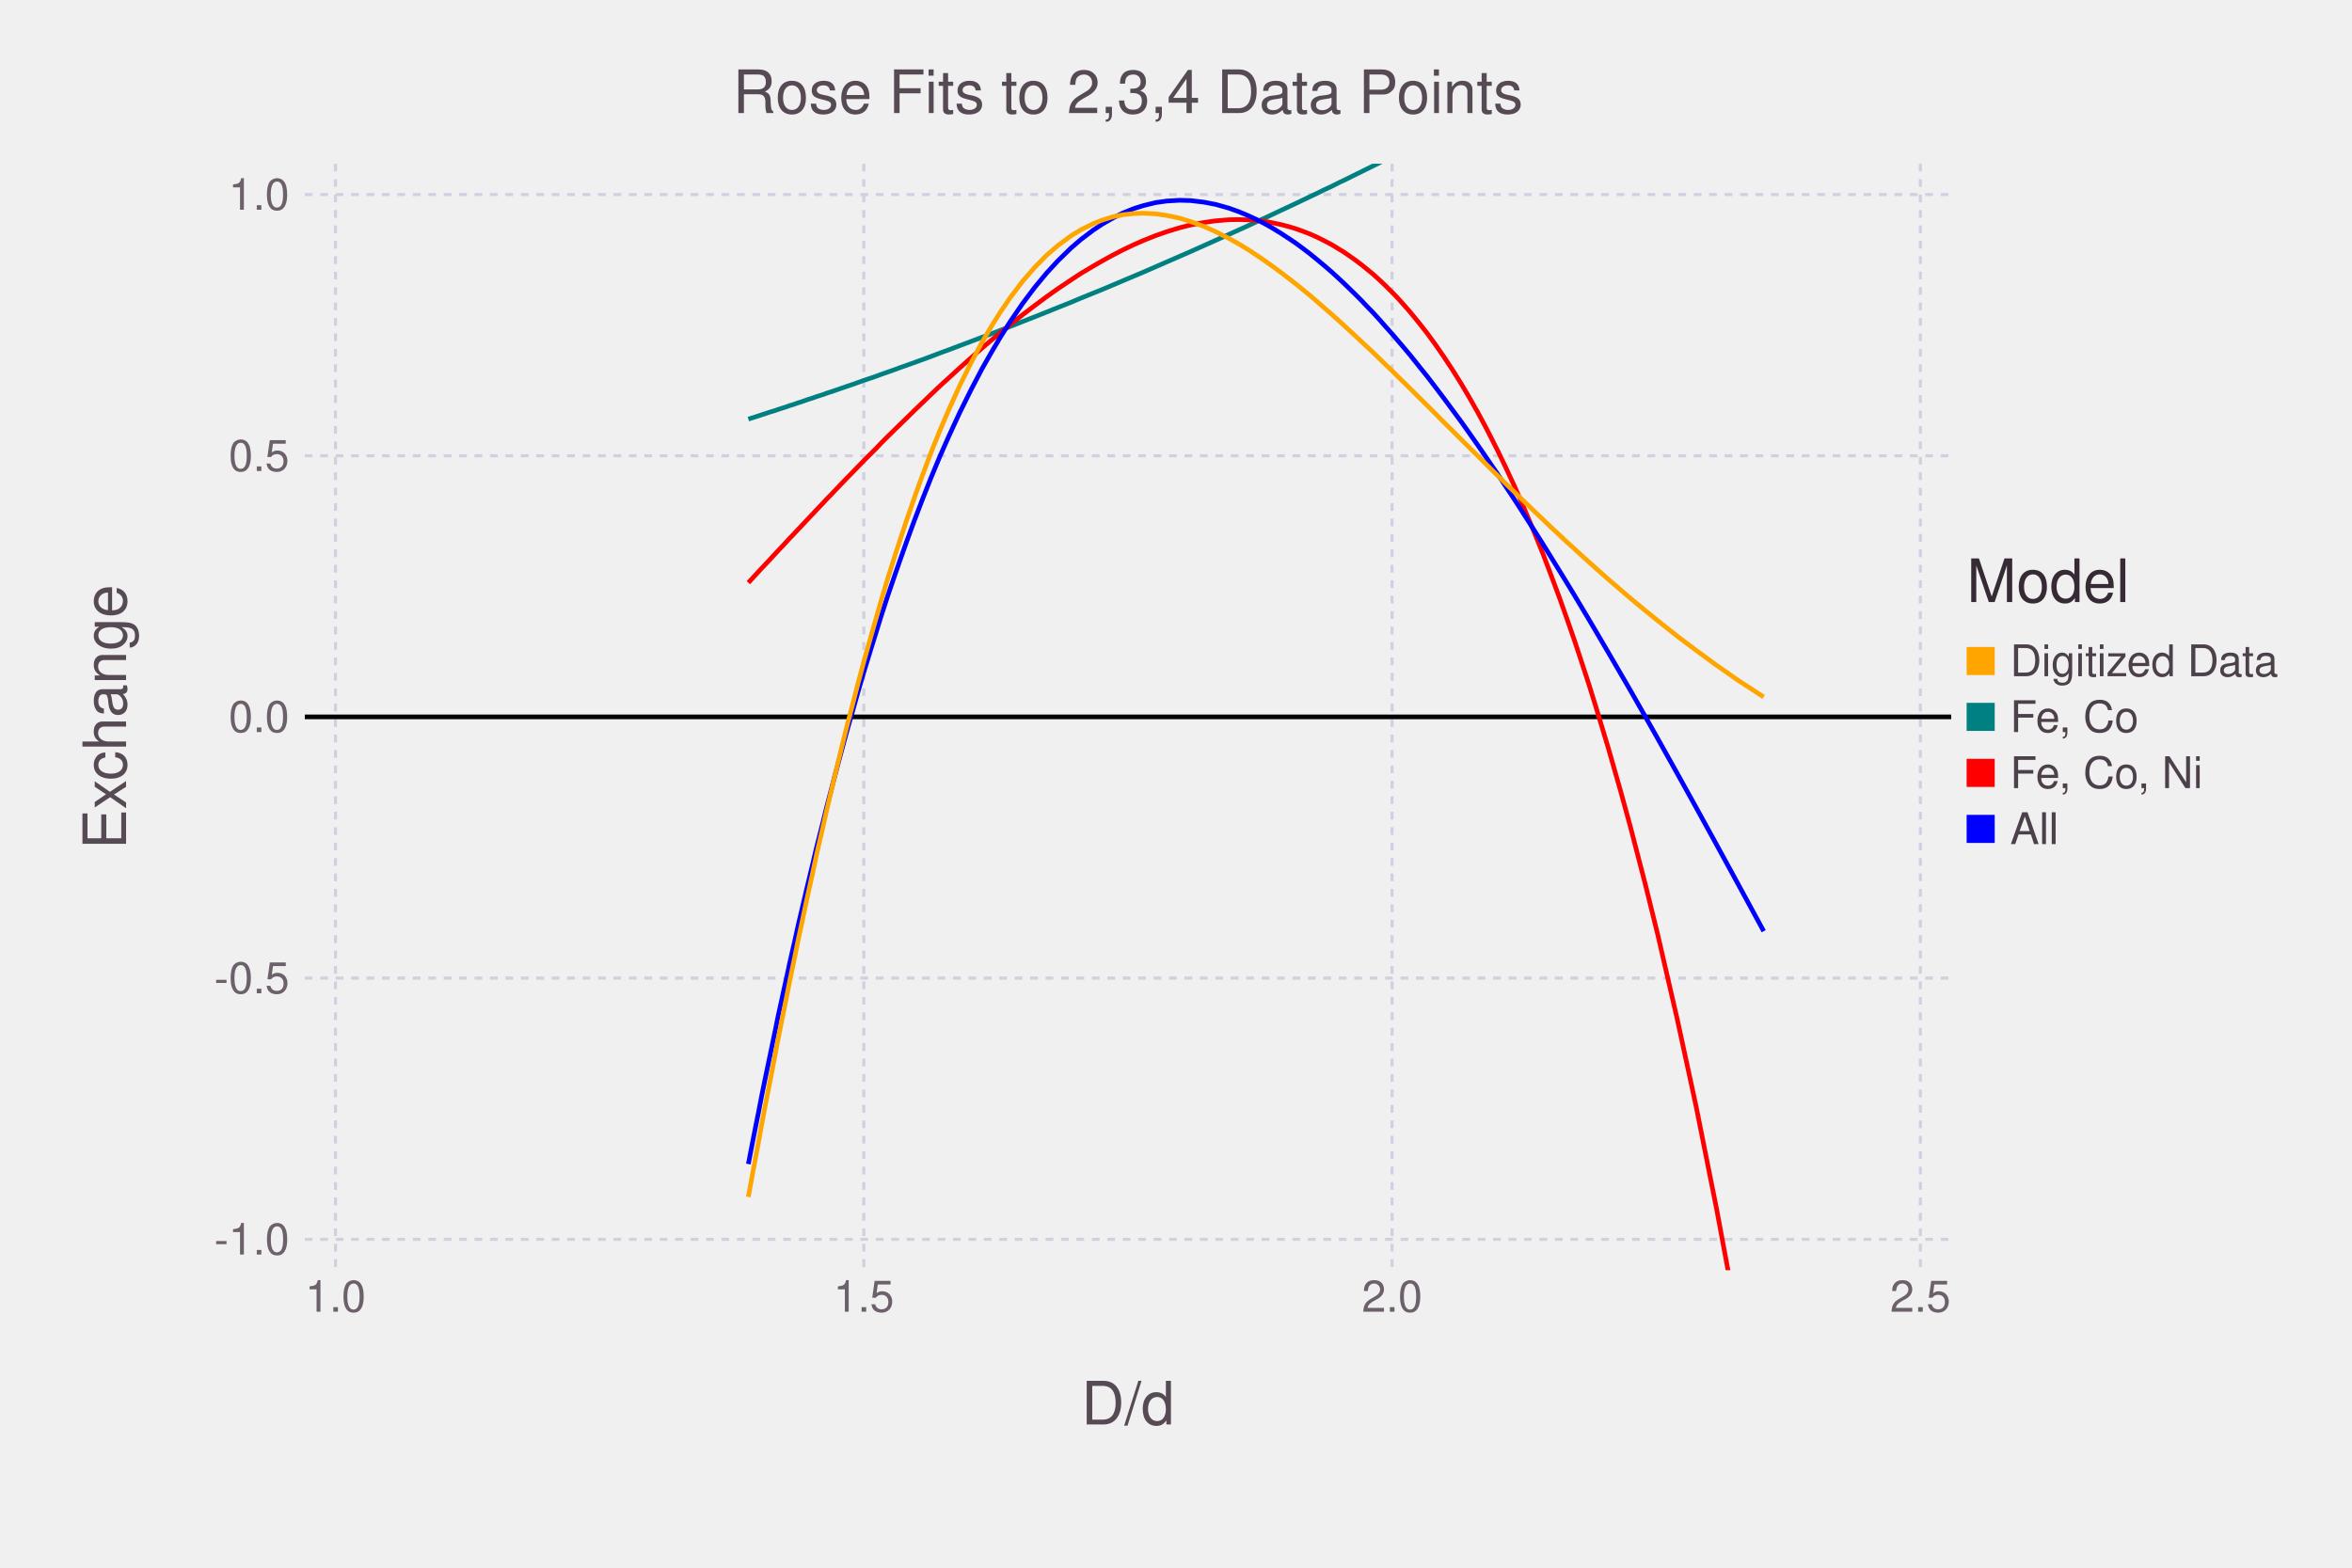
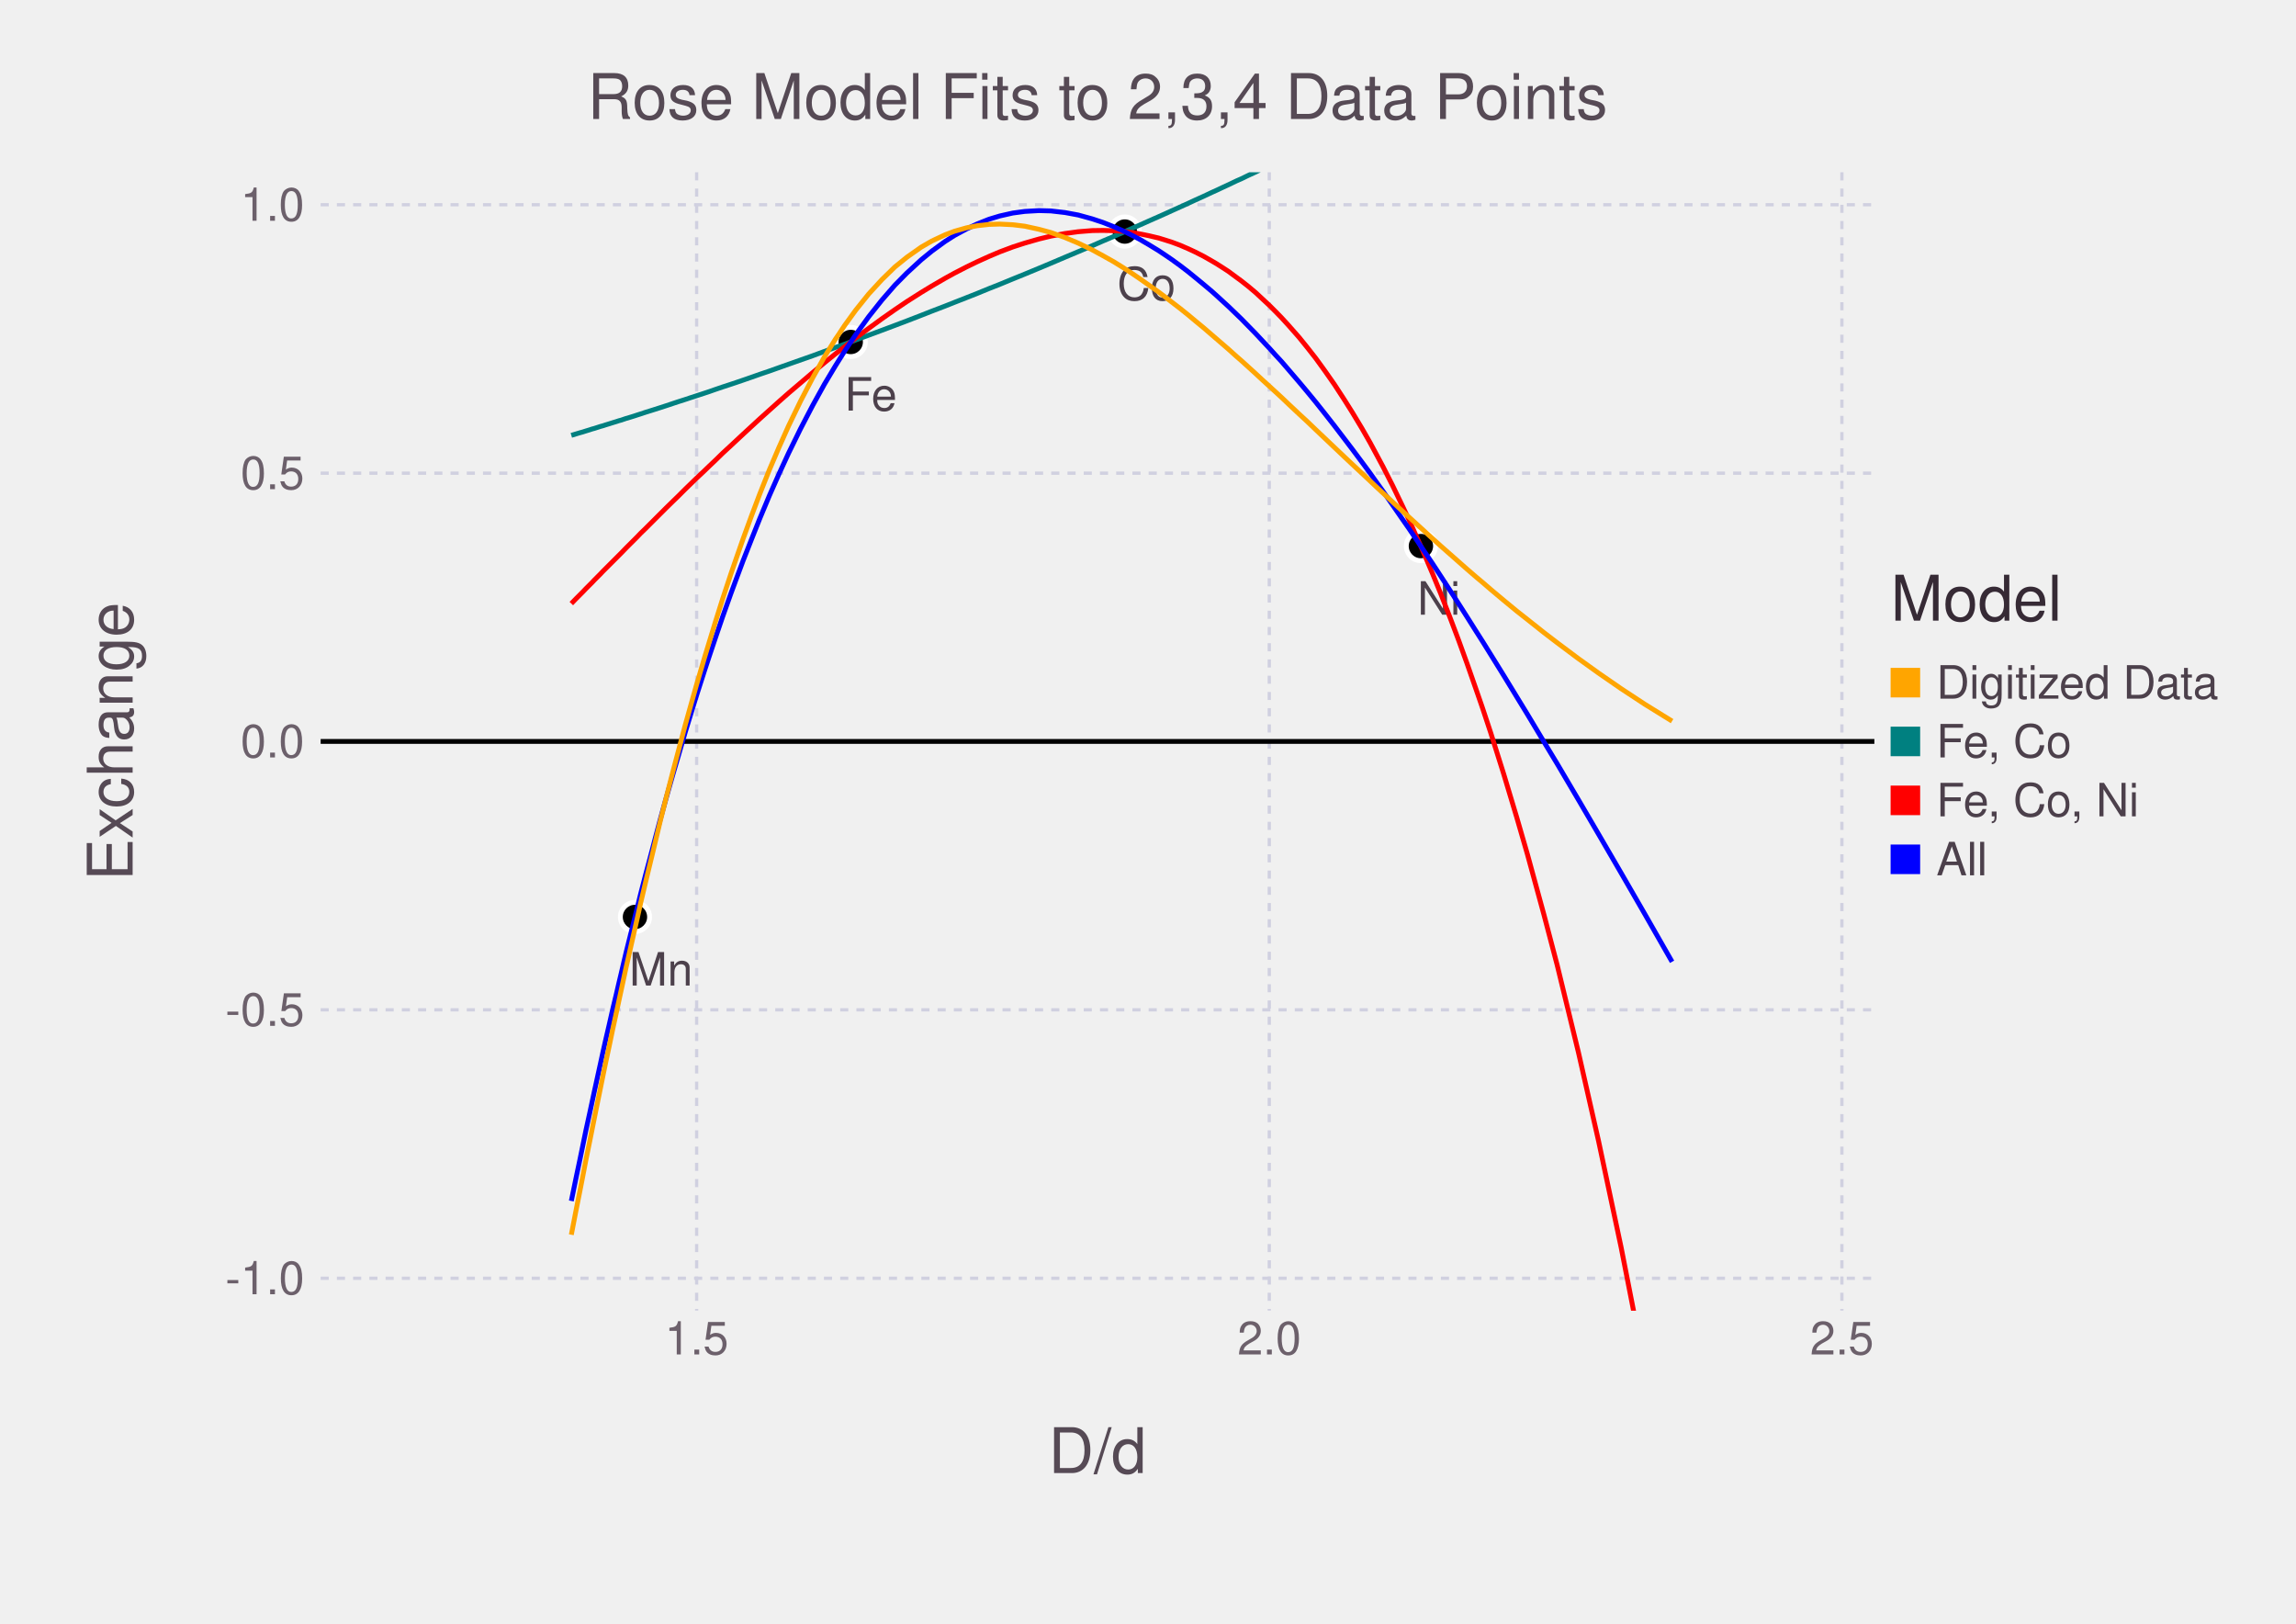
- <svg xmlns="http://www.w3.org/2000/svg" version="1.2" width="152.4mm" height="101.6mm" viewBox="0 0 152.4 101.6" stroke="none" fill="#000000" stroke-width="0.3" font-size="3.88">
+ <svg xmlns="http://www.w3.org/2000/svg" version="1.2" width="141.42mm" height="100mm" viewBox="0 0 141.42 100" stroke="none" fill="#000000" stroke-width="0.3" font-size="3.88">
  <defs>
    <marker id="arrow" markerWidth="15" markerHeight="7" refX="5" refY="3.5" orient="auto" markerUnits="strokeWidth">
      <path d="M0,0 L15,3.5 L0,7 z" stroke="context-stroke" fill="context-stroke" />
    </marker>
  </defs>
-   <g class="plotroot xscalable yscalable" id="img-fe676e3c-1">
-     <g font-size="3.88" font-family="'PT Sans','Helvetica Neue','Helvetica',sans-serif" fill="#564A55" stroke="#000000" stroke-opacity="0.000" id="img-fe676e3c-2">
-       <g transform="translate(73.09,89.99)">
+   <g class="plotroot xscalable yscalable" id="img-6d72e3c1-1">
+     <g font-size="3.88" font-family="'PT Sans','Helvetica Neue','Helvetica',sans-serif" fill="#564A55" stroke="#000000" stroke-opacity="0.000" id="img-6d72e3c1-2">
+       <g transform="translate(67.6,88.39)">
        <g class="primitive">
          <text text-anchor="middle" dy="0.6em">D/d</text>
        </g>
      </g>
    </g>
-     <g class="guide xlabels" font-size="2.82" font-family="'PT Sans Caption','Helvetica Neue','Helvetica',sans-serif" fill="#6C606B" id="img-fe676e3c-3">
-       <g transform="translate(21.74,83.32)">
-         <g class="primitive">
-           <text text-anchor="middle" dy="0.6em">1.0</text>
-         </g>
-       </g>
-       <g transform="translate(55.97,83.32)">
+     <g class="guide xlabels" font-size="2.82" font-family="'PT Sans Caption','Helvetica Neue','Helvetica',sans-serif" fill="#6C606B" id="img-6d72e3c1-3">
+       <g transform="translate(42.91,81.72)">
        <g class="primitive">
          <text text-anchor="middle" dy="0.6em">1.5</text>
        </g>
      </g>
-       <g transform="translate(90.2,83.32)">
+       <g transform="translate(78.18,81.72)">
        <g class="primitive">
          <text text-anchor="middle" dy="0.6em">2.0</text>
        </g>
      </g>
-       <g transform="translate(124.43,83.32)">
+       <g transform="translate(113.45,81.72)">
        <g class="primitive">
          <text text-anchor="middle" dy="0.6em">2.5</text>
        </g>
      </g>
    </g>
-     <g class="guide colorkey" id="img-fe676e3c-4">
-       <g fill="#4C404B" font-size="2.82" font-family="'PT Sans','Helvetica Neue','Helvetica',sans-serif" id="img-fe676e3c-5">
-         <g transform="translate(130.25,42.84)" id="img-fe676e3c-6">
+     <g class="guide colorkey" id="img-6d72e3c1-4">
+       <g fill="#4C404B" font-size="2.82" font-family="'PT Sans','Helvetica Neue','Helvetica',sans-serif" id="img-6d72e3c1-5">
+         <g transform="translate(119.27,42.04)" id="img-6d72e3c1-6">
          <g class="primitive">
            <text dy="0.35em">Digitized Data</text>
          </g>
        </g>
-         <g transform="translate(130.25,46.46)" id="img-fe676e3c-7">
+         <g transform="translate(119.27,45.66)" id="img-6d72e3c1-7">
          <g class="primitive">
            <text dy="0.35em">Fe, Co</text>
          </g>
        </g>
-         <g transform="translate(130.25,50.09)" id="img-fe676e3c-8">
+         <g transform="translate(119.27,49.29)" id="img-6d72e3c1-8">
          <g class="primitive">
            <text dy="0.35em">Fe, Co, Ni</text>
          </g>
        </g>
-         <g transform="translate(130.25,53.72)" id="img-fe676e3c-9">
+         <g transform="translate(119.27,52.92)" id="img-6d72e3c1-9">
          <g class="primitive">
            <text dy="0.35em">All</text>
          </g>
        </g>
      </g>
-       <g stroke="#000000" stroke-opacity="0.000" id="img-fe676e3c-10">
-         <g transform="translate(128.34,42.84)" id="img-fe676e3c-11" fill="#FFA500">
-           <path d="M-0.91,-0.91 L 0.91 -0.91 0.91 0.91 -0.91 0.91 z" class="primitive" />
-         </g>
-         <g transform="translate(128.34,46.46)" id="img-fe676e3c-12" fill="#008080">
-           <path d="M-0.91,-0.91 L 0.91 -0.91 0.91 0.91 -0.91 0.91 z" class="primitive" />
-         </g>
-         <g transform="translate(128.34,50.09)" id="img-fe676e3c-13" fill="#FF0000">
-           <path d="M-0.91,-0.91 L 0.91 -0.91 0.91 0.91 -0.91 0.91 z" class="primitive" />
-         </g>
-         <g transform="translate(128.34,53.72)" id="img-fe676e3c-14" fill="#0000FF">
-           <path d="M-0.91,-0.91 L 0.91 -0.91 0.91 0.91 -0.91 0.91 z" class="primitive" />
-         </g>
-       </g>
-       <g fill="#362A35" font-size="3.88" font-family="'PT Sans','Helvetica Neue','Helvetica',sans-serif" stroke="#000000" stroke-opacity="0.000" id="img-fe676e3c-15">
-         <g transform="translate(127.43,39.02)" id="img-fe676e3c-16">
+       <g stroke="#000000" stroke-opacity="0.000" id="img-6d72e3c1-10">
+         <g transform="translate(117.36,42.04)" id="img-6d72e3c1-11" fill="#FFA500">
+           <path d="M-0.91,-0.91 L 0.91 -0.91 0.91 0.91 -0.91 0.91 z" class="primitive" />
+         </g>
+         <g transform="translate(117.36,45.66)" id="img-6d72e3c1-12" fill="#008080">
+           <path d="M-0.91,-0.91 L 0.91 -0.91 0.91 0.91 -0.91 0.91 z" class="primitive" />
+         </g>
+         <g transform="translate(117.36,49.29)" id="img-6d72e3c1-13" fill="#FF0000">
+           <path d="M-0.91,-0.91 L 0.91 -0.91 0.91 0.91 -0.91 0.91 z" class="primitive" />
+         </g>
+         <g transform="translate(117.36,52.92)" id="img-6d72e3c1-14" fill="#0000FF">
+           <path d="M-0.91,-0.91 L 0.91 -0.91 0.91 0.91 -0.91 0.91 z" class="primitive" />
+         </g>
+       </g>
+       <g fill="#362A35" font-size="3.88" font-family="'PT Sans','Helvetica Neue','Helvetica',sans-serif" stroke="#000000" stroke-opacity="0.000" id="img-6d72e3c1-15">
+         <g transform="translate(116.45,38.22)" id="img-6d72e3c1-16">
          <g class="primitive">
            <text dy="-0em">Model</text>
          </g>
        </g>
      </g>
    </g>
-     <g clip-path="url(#img-fe676e3c-17)">
-       <g id="img-fe676e3c-18">
-         <g pointer-events="visible" fill="#000000" fill-opacity="0.000" stroke="#000000" stroke-opacity="0.000" class="guide background" id="img-fe676e3c-19">
-           <g transform="translate(73.09,46.46)" id="img-fe676e3c-20">
-             <path d="M-53.34,-35.85 L 53.34 -35.85 53.34 35.85 -53.34 35.85 z" class="primitive" />
-           </g>
-         </g>
-         <g class="guide ygridlines xfixed" stroke-dasharray="0.5,0.5" stroke-width="0.2" stroke="#D0D0E0" id="img-fe676e3c-21">
-           <g transform="translate(73.09,80.32)" id="img-fe676e3c-22">
-             <path fill="none" d="M-53.34,0 L 53.34 0" class="primitive" />
-           </g>
-           <g transform="translate(73.09,63.39)" id="img-fe676e3c-23">
-             <path fill="none" d="M-53.34,0 L 53.34 0" class="primitive" />
-           </g>
-           <g transform="translate(73.09,46.46)" id="img-fe676e3c-24">
-             <path fill="none" d="M-53.34,0 L 53.34 0" class="primitive" />
-           </g>
-           <g transform="translate(73.09,29.54)" id="img-fe676e3c-25">
-             <path fill="none" d="M-53.34,0 L 53.34 0" class="primitive" />
-           </g>
-           <g transform="translate(73.09,12.61)" id="img-fe676e3c-26">
-             <path fill="none" d="M-53.34,0 L 53.34 0" class="primitive" />
-           </g>
-         </g>
-         <g class="guide xgridlines yfixed" stroke-dasharray="0.5,0.5" stroke-width="0.2" stroke="#D0D0E0" id="img-fe676e3c-27">
-           <g transform="translate(21.74,46.46)" id="img-fe676e3c-28">
-             <path fill="none" d="M0,-35.85 L 0 35.85" class="primitive" />
-           </g>
-           <g transform="translate(55.97,46.46)" id="img-fe676e3c-29">
-             <path fill="none" d="M0,-35.85 L 0 35.85" class="primitive" />
-           </g>
-           <g transform="translate(90.2,46.46)" id="img-fe676e3c-30">
-             <path fill="none" d="M0,-35.85 L 0 35.85" class="primitive" />
-           </g>
-           <g transform="translate(124.43,46.46)" id="img-fe676e3c-31">
-             <path fill="none" d="M0,-35.85 L 0 35.85" class="primitive" />
-           </g>
-         </g>
-         <g class="plotpanel" id="img-fe676e3c-32">
-           <g class="xfixed" id="img-fe676e3c-33">
-             <g stroke-dasharray="none" stroke-width="0.3" stroke="#000000" id="img-fe676e3c-34">
-               <g transform="translate(73.09,46.46)" id="img-fe676e3c-35">
-                 <path fill="none" d="M-53.34,0 L 53.34 0" class="primitive" />
-               </g>
-             </g>
-           </g>
-           <g class="yfixed" id="img-fe676e3c-36">
-             <g stroke-dasharray="none" stroke-width="0.3" stroke="#000000" id="img-fe676e3c-37">
-               <g transform="translate(-46.71,46.46)" id="img-fe676e3c-38">
-                 <path fill="none" d="M0,-35.85 L 0 35.85" class="primitive" />
-               </g>
-             </g>
-           </g>
-           <g stroke-width="0.3" fill="#000000" fill-opacity="0.000" class="geometry" id="img-fe676e3c-39">
-             <g class="color_RGB{N0f8}(0.0,0.502,0.502)" stroke-dasharray="none" stroke="#008080" id="img-fe676e3c-40">
-               <g transform="translate(76.01,15.93)" id="img-fe676e3c-41">
-                 <path fill="none" d="M-27.52,11.23 L -27.23 11.14 -27.01 11.07 -26.86 11.02 -26.65 10.95 -26.43 10.88 -26.28 10.83 -26.13 10.78 -25.77 10.67 -25.63 10.62 -25.48 10.57 -25.26 10.5 -25.04 10.43 -24.83 10.35 -24.68 10.31 -24.53 10.26 -24.25 10.16 -24.17 10.14 -23.74 9.99 -23.59 9.94 -23.37 9.87 -23.09 9.77 -22.65 9.63 -22.44 9.55 -22.22 9.48 -21.86 9.36 -21.43 9.21 -21.14 9.11 -20.7 8.96 -20.42 8.86 -20.06 8.73 -19.55 8.56 -19.26 8.46 -18.91 8.33 -18.48 8.18 -17.97 8 -17.68 7.89 -17.25 7.74 -16.75 7.56 -16.25 7.38 -15.68 7.17 -15.11 6.95 -14.53 6.74 -13.82 6.47 -13.1 6.2 -12.39 5.93 -11.74 5.69 -11.17 5.47 -10.53 5.22 -9.75 4.91 -8.96 4.6 -8.18 4.29 -7.46 4 -6.61 3.66 -5.97 3.39 -5.18 3.07 -4.61 2.84 -3.9 2.54 -3.26 2.27 -2.55 1.97 -1.91 1.7 -1.13 1.36 -0.42 1.05 0.43 0.68 1.14 0.37 1.99 -0.01 2.77 -0.36 3.62 -0.74 4.26 -1.03 4.9 -1.32 5.46 -1.58 6.03 -1.84 6.45 -2.04 7.02 -2.31 7.58 -2.57 7.94 -2.74 8.36 -2.94 8.86 -3.18 9.35 -3.41 9.77 -3.62 10.27 -3.85 10.76 -4.1 11.04 -4.23 11.39 -4.4 11.75 -4.58 12.24 -4.82 12.52 -4.96 12.95 -5.17 13.37 -5.38 13.79 -5.59 14.22 -5.81 14.57 -5.98 14.92 -6.16 15.35 -6.38 15.98 -6.7 16.48 -6.96 16.97 -7.21 17.53 -7.51 18.1 -7.8 18.67 -8.1 19.16 -8.36 19.73 -8.66 20.22 -8.92 20.57 -9.11 21 -9.34 21.56 -9.64 22.13 -9.95 22.55 -10.18 23.33 -10.61 23.97 -10.96 24.46 -11.23 25.03 -11.55 25.52 -11.82 26.02 -12.1 26.58 -12.42 26.94 -12.62 27.43 -12.9 28.21 -13.35 28.99 -13.8 29.63 -14.17 30.62 -14.75 31.4 -15.21 32.67 -15.97 33.88 -16.69 35.22 -17.51 36.64 -18.39 38.27 -19.4" class="primitive" />
-               </g>
-             </g>
-           </g>
-           <g stroke-width="0.3" fill="#000000" fill-opacity="0.000" class="geometry" id="img-fe676e3c-42">
-             <g class="color_RGB{N0f8}(1.0,0.0,0.0)" stroke-dasharray="none" stroke="#FF0000" id="img-fe676e3c-43">
-               <g transform="translate(76.01,28.82)" id="img-fe676e3c-44">
-                 <path fill="none" d="M-27.52,8.94 L -27.23 8.63 -27.01 8.39 -26.86 8.23 -26.65 8 -26.43 7.77 -26.28 7.61 -26.13 7.45 -25.77 7.06 -25.63 6.91 -25.48 6.75 -25.26 6.52 -25.04 6.28 -24.83 6.05 -24.68 5.9 -24.53 5.74 -24.25 5.44 -24.17 5.36 -23.74 4.9 -23.59 4.74 -23.37 4.51 -23.09 4.21 -22.65 3.75 -22.44 3.52 -22.22 3.3 -21.86 2.92 -21.43 2.47 -21.14 2.17 -20.7 1.72 -20.42 1.43 -20.06 1.06 -19.55 0.55 -19.26 0.26 -18.91 -0.11 -18.48 -0.54 -17.97 -1.04 -17.68 -1.32 -17.25 -1.74 -16.75 -2.23 -16.25 -2.71 -15.68 -3.26 -15.11 -3.8 -14.53 -4.33 -13.82 -4.98 -13.1 -5.62 -12.39 -6.25 -11.74 -6.8 -11.17 -7.27 -10.53 -7.8 -9.75 -8.42 -8.96 -9.02 -8.18 -9.6 -7.46 -10.11 -6.61 -10.68 -5.97 -11.1 -5.18 -11.57 -4.61 -11.9 -3.9 -12.29 -3.26 -12.62 -2.55 -12.96 -1.91 -13.24 -1.13 -13.55 -0.42 -13.8 0.43 -14.06 1.14 -14.24 1.99 -14.4 2.77 -14.51 3.62 -14.58 4.26 -14.59 4.9 -14.57 5.46 -14.53 6.03 -14.46 6.45 -14.38 7.02 -14.26 7.58 -14.11 7.94 -14 8.36 -13.85 8.86 -13.66 9.35 -13.44 9.77 -13.23 10.27 -12.97 10.76 -12.67 11.04 -12.5 11.39 -12.26 11.75 -12.01 12.24 -11.64 12.52 -11.41 12.95 -11.06 13.37 -10.68 13.79 -10.28 14.22 -9.85 14.57 -9.49 14.92 -9.1 15.35 -8.61 15.98 -7.84 16.48 -7.2 16.97 -6.53 17.53 -5.72 18.1 -4.86 18.67 -3.95 19.16 -3.12 19.73 -2.12 20.22 -1.21 20.57 -0.53 21 0.32 21.56 1.48 22.13 2.71 22.55 3.66 23.33 5.5 23.97 7.08 24.46 8.37 25.03 9.9 25.52 11.28 26.02 12.72 26.58 14.42 26.94 15.52 27.43 17.1 28.21 19.69 28.99 22.42 29.63 24.75 30.62 28.57 31.4 31.73 32.67 37.24 33.88 42.83 35.22 49.54 36.64 57.16 38.27 66.66" class="primitive" />
-               </g>
-             </g>
-           </g>
-           <g stroke-width="0.3" fill="#000000" fill-opacity="0.000" class="geometry" id="img-fe676e3c-45">
-             <g class="color_RGB{N0f8}(0.0,0.0,1.0)" stroke-dasharray="none" stroke="#0000FF" id="img-fe676e3c-46">
-               <g transform="translate(76.01,34.77)" id="img-fe676e3c-47">
-                 <path fill="none" d="M-27.52,40.67 L -27.23 39.17 -27.01 38.05 -26.86 37.31 -26.65 36.22 -26.43 35.14 -26.28 34.42 -26.13 33.7 -25.77 31.97 -25.63 31.27 -25.48 30.58 -25.26 29.57 -25.04 28.57 -24.83 27.59 -24.68 26.93 -24.53 26.28 -24.25 25.01 -24.17 24.68 -23.74 22.84 -23.59 22.22 -23.37 21.3 -23.09 20.11 -22.65 18.38 -22.44 17.52 -22.22 16.68 -21.86 15.3 -21.43 13.69 -21.14 12.63 -20.7 11.09 -20.42 10.09 -20.06 8.86 -19.55 7.2 -19.26 6.27 -18.91 5.14 -18.48 3.82 -17.97 2.33 -17.68 1.5 -17.25 0.29 -16.75 -1.07 -16.25 -2.38 -15.68 -3.82 -15.11 -5.19 -14.53 -6.5 -13.82 -8.04 -13.1 -9.49 -12.39 -10.85 -11.74 -11.99 -11.17 -12.95 -10.53 -13.96 -9.75 -15.1 -8.96 -16.15 -8.18 -17.09 -7.46 -17.87 -6.61 -18.7 -5.97 -19.25 -5.18 -19.85 -4.61 -20.23 -3.9 -20.64 -3.26 -20.96 -2.55 -21.25 -1.91 -21.45 -1.13 -21.64 -0.42 -21.74 0.43 -21.79 1.14 -21.77 1.99 -21.67 2.77 -21.52 3.62 -21.28 4.26 -21.05 4.9 -20.78 5.46 -20.52 6.03 -20.22 6.45 -19.98 7.02 -19.63 7.58 -19.26 7.94 -19.02 8.36 -18.71 8.86 -18.33 9.35 -17.93 9.77 -17.58 10.27 -17.15 10.76 -16.7 11.04 -16.44 11.39 -16.1 11.75 -15.75 12.24 -15.26 12.52 -14.96 12.95 -14.52 13.37 -14.06 13.79 -13.58 14.22 -13.1 14.57 -12.69 14.92 -12.28 15.35 -11.77 15.98 -10.98 16.48 -10.36 16.97 -9.72 17.53 -8.98 18.1 -8.21 18.67 -7.44 19.16 -6.75 19.73 -5.94 20.22 -5.23 20.57 -4.71 21 -4.09 21.56 -3.24 22.13 -2.38 22.55 -1.73 23.33 -0.51 23.97 0.5 24.46 1.29 25.03 2.21 25.52 3.01 26.02 3.83 26.58 4.77 26.94 5.37 27.43 6.2 28.21 7.53 28.99 8.87 29.63 9.97 30.62 11.71 31.4 13.09 32.67 15.36 33.88 17.54 35.22 19.98 36.64 22.58 38.27 25.58" class="primitive" />
-               </g>
-             </g>
-           </g>
-           <g stroke-width="0.3" fill="#000000" fill-opacity="0.000" class="geometry" id="img-fe676e3c-48">
-             <g class="color_RGB{N0f8}(1.0,0.647,0.0)" stroke-dasharray="none" stroke="#FFA500" id="img-fe676e3c-49">
-               <g transform="translate(76.01,34.52)" id="img-fe676e3c-50">
-                 <path fill="none" d="M-27.52,43.05 L -27.23 41.46 -27.01 40.28 -26.86 39.49 -26.65 38.32 -26.43 37.17 -26.28 36.4 -26.13 35.63 -25.77 33.76 -25.63 33.01 -25.48 32.26 -25.26 31.16 -25.04 30.08 -24.83 29.01 -24.68 28.29 -24.53 27.58 -24.25 26.19 -24.17 25.84 -23.74 23.81 -23.59 23.13 -23.37 22.13 -23.09 20.82 -22.65 18.91 -22.44 17.97 -22.22 17.04 -21.86 15.52 -21.43 13.74 -21.14 12.58 -20.7 10.89 -20.42 9.79 -20.06 8.44 -19.55 6.63 -19.26 5.61 -18.91 4.38 -18.48 2.94 -17.97 1.33 -17.68 0.44 -17.25 -0.85 -16.75 -2.3 -16.25 -3.69 -15.68 -5.2 -15.11 -6.62 -14.53 -7.97 -13.82 -9.54 -13.1 -10.99 -12.39 -12.32 -11.74 -13.42 -11.17 -14.33 -10.53 -15.26 -9.75 -16.29 -8.96 -17.2 -8.18 -17.99 -7.46 -18.61 -6.61 -19.24 -5.97 -19.63 -5.18 -20.02 -4.61 -20.25 -3.9 -20.47 -3.26 -20.6 -2.55 -20.68 -1.91 -20.7 -1.13 -20.66 -0.42 -20.56 0.43 -20.38 1.14 -20.16 1.99 -19.85 2.77 -19.5 3.62 -19.07 4.26 -18.71 4.9 -18.32 5.46 -17.95 6.03 -17.56 6.45 -17.26 7.02 -16.84 7.58 -16.41 7.94 -16.13 8.36 -15.79 8.86 -15.38 9.35 -14.96 9.77 -14.59 10.27 -14.16 10.76 -13.72 11.04 -13.46 11.39 -13.14 11.75 -12.81 12.24 -12.35 12.52 -12.09 12.95 -11.69 13.37 -11.28 13.79 -10.87 14.22 -10.46 14.57 -10.11 14.92 -9.77 15.35 -9.35 15.98 -8.72 16.48 -8.23 16.97 -7.74 17.53 -7.17 18.1 -6.61 18.67 -6.04 19.16 -5.55 19.73 -4.99 20.22 -4.5 20.57 -4.15 21 -3.73 21.56 -3.17 22.13 -2.62 22.55 -2.21 23.33 -1.46 23.97 -0.85 24.46 -0.38 25.03 0.15 25.52 0.61 26.02 1.06 26.58 1.58 26.94 1.9 27.43 2.34 28.21 3.03 28.99 3.7 29.63 4.25 30.62 5.07 31.4 5.7 32.67 6.71 33.88 7.62 35.22 8.6 36.64 9.59 38.27 10.65" class="primitive" />
-               </g>
-             </g>
-           </g>
-         </g>
-       </g>
-     </g>
-     <g class="guide ylabels" font-size="2.82" font-family="'PT Sans Caption','Helvetica Neue','Helvetica',sans-serif" fill="#6C606B" id="img-fe676e3c-51">
-       <g transform="translate(18.74,80.32)" id="img-fe676e3c-52">
+     <g clip-path="url(#img-6d72e3c1-17)">
+       <g id="img-6d72e3c1-18">
+         <g pointer-events="visible" fill="#000000" fill-opacity="0.000" stroke="#000000" stroke-opacity="0.000" class="guide background" id="img-6d72e3c1-19">
+           <g transform="translate(67.6,45.66)" id="img-6d72e3c1-20">
+             <path d="M-47.85,-35.05 L 47.85 -35.05 47.85 35.05 -47.85 35.05 z" class="primitive" />
+           </g>
+         </g>
+         <g class="guide ygridlines xfixed" stroke-dasharray="0.5,0.5" stroke-width="0.2" stroke="#D0D0E0" id="img-6d72e3c1-21">
+           <g transform="translate(67.6,78.72)" id="img-6d72e3c1-22">
+             <path fill="none" d="M-47.85,0 L 47.85 0" class="primitive" />
+           </g>
+           <g transform="translate(67.6,62.19)" id="img-6d72e3c1-23">
+             <path fill="none" d="M-47.85,0 L 47.85 0" class="primitive" />
+           </g>
+           <g transform="translate(67.6,45.66)" id="img-6d72e3c1-24">
+             <path fill="none" d="M-47.85,0 L 47.85 0" class="primitive" />
+           </g>
+           <g transform="translate(67.6,29.14)" id="img-6d72e3c1-25">
+             <path fill="none" d="M-47.85,0 L 47.85 0" class="primitive" />
+           </g>
+           <g transform="translate(67.6,12.61)" id="img-6d72e3c1-26">
+             <path fill="none" d="M-47.85,0 L 47.85 0" class="primitive" />
+           </g>
+         </g>
+         <g class="guide xgridlines yfixed" stroke-dasharray="0.5,0.5" stroke-width="0.2" stroke="#D0D0E0" id="img-6d72e3c1-27">
+           <g transform="translate(42.91,45.66)" id="img-6d72e3c1-28">
+             <path fill="none" d="M0,-35.05 L 0 35.05" class="primitive" />
+           </g>
+           <g transform="translate(78.18,45.66)" id="img-6d72e3c1-29">
+             <path fill="none" d="M0,-35.05 L 0 35.05" class="primitive" />
+           </g>
+           <g transform="translate(113.45,45.66)" id="img-6d72e3c1-30">
+             <path fill="none" d="M0,-35.05 L 0 35.05" class="primitive" />
+           </g>
+         </g>
+         <g class="plotpanel" id="img-6d72e3c1-31">
+           <g class="xfixed" id="img-6d72e3c1-32">
+             <g stroke-dasharray="none" stroke-width="0.3" stroke="#000000" id="img-6d72e3c1-33">
+               <g transform="translate(67.6,45.66)" id="img-6d72e3c1-34">
+                 <path fill="none" d="M-47.85,0 L 47.85 0" class="primitive" />
+               </g>
+             </g>
+           </g>
+           <g class="yfixed" id="img-6d72e3c1-35">
+             <g stroke-dasharray="none" stroke-width="0.3" stroke="#000000" id="img-6d72e3c1-36">
+               <g transform="translate(-62.91,45.66)" id="img-6d72e3c1-37">
+                 <path fill="none" d="M0,-35.05 L 0 35.05" class="primitive" />
+               </g>
+             </g>
+           </g>
+           <g class="geometry" stroke="#000000" stroke-opacity="0.000" fill="#4C404B" font-size="2.82" font-family="'PT Sans Caption','Helvetica Neue','Helvetica',sans-serif" id="img-6d72e3c1-38">
+             <g class="marker" id="img-6d72e3c1-39">
+               <g transform="translate(39.11,56.47)" id="img-6d72e3c1-40" visibility="visible">
+                 <g class="primitive">
+                   <text text-anchor="middle" dy="0.35em" transform="translate(1.6,3.24)">Mn</text>
+                 </g>
+               </g>
+               <g transform="translate(52.4,21.06)" id="img-6d72e3c1-41" visibility="visible">
+                 <g class="primitive">
+                   <text text-anchor="middle" dy="0.35em" transform="translate(1.23,3.24)">Fe</text>
+                 </g>
+               </g>
+               <g transform="translate(69.28,14.26)" id="img-6d72e3c1-42" visibility="visible">
+                 <g class="primitive">
+                   <text text-anchor="middle" dy="0.35em" transform="translate(1.33,3.24)">Co</text>
+                 </g>
+               </g>
+               <g transform="translate(87.52,33.63)" id="img-6d72e3c1-43" visibility="visible">
+                 <g class="primitive">
+                   <text text-anchor="middle" dy="0.35em" transform="translate(1.11,3.24)">Ni</text>
+                 </g>
+               </g>
+             </g>
+           </g>
+           <g class="geometry" id="img-6d72e3c1-44">
+             <g stroke-width="0.3" id="img-6d72e3c1-45">
+               <g class="color_RGBA{Float32}(0.0f0,0.0f0,0.0f0,1.0f0)" stroke="#FFFFFF" fill="#000000" id="img-6d72e3c1-46">
+                 <g class="marker" id="img-6d72e3c1-47">
+                   <g transform="translate(87.52,33.63)" id="img-6d72e3c1-48">
+                     <circle cx="0" cy="0" r="0.9" class="primitive" />
+                   </g>
+                 </g>
+               </g>
+               <g class="color_RGBA{Float32}(0.0f0,0.0f0,0.0f0,1.0f0)" stroke="#FFFFFF" fill="#000000" id="img-6d72e3c1-49">
+                 <g class="marker" id="img-6d72e3c1-50">
+                   <g transform="translate(69.28,14.26)" id="img-6d72e3c1-51">
+                     <circle cx="0" cy="0" r="0.9" class="primitive" />
+                   </g>
+                 </g>
+               </g>
+               <g class="color_RGBA{Float32}(0.0f0,0.0f0,0.0f0,1.0f0)" stroke="#FFFFFF" fill="#000000" id="img-6d72e3c1-52">
+                 <g class="marker" id="img-6d72e3c1-53">
+                   <g transform="translate(52.4,21.06)" id="img-6d72e3c1-54">
+                     <circle cx="0" cy="0" r="0.9" class="primitive" />
+                   </g>
+                 </g>
+               </g>
+               <g class="color_RGBA{Float32}(0.0f0,0.0f0,0.0f0,1.0f0)" stroke="#FFFFFF" fill="#000000" id="img-6d72e3c1-55">
+                 <g class="marker" id="img-6d72e3c1-56">
+                   <g transform="translate(39.11,56.47)" id="img-6d72e3c1-57">
+                     <circle cx="0" cy="0" r="0.9" class="primitive" />
+                   </g>
+                 </g>
+               </g>
+             </g>
+           </g>
+           <g stroke-width="0.3" fill="#000000" fill-opacity="0.000" class="geometry" id="img-6d72e3c1-58">
+             <g class="color_RGB{N0f8}(0.0,0.502,0.502)" stroke-dasharray="none" stroke="#008080" id="img-6d72e3c1-59">
+               <g transform="translate(63.55,15.85)" id="img-6d72e3c1-60">
+                 <path fill="none" d="M-28.36,10.96 L -28.06 10.87 -27.83 10.8 -27.68 10.76 -27.46 10.69 -27.23 10.62 -27.08 10.57 -26.93 10.53 -26.56 10.41 -26.41 10.37 -26.26 10.32 -26.03 10.25 -25.81 10.18 -25.58 10.11 -25.43 10.06 -25.28 10.02 -24.99 9.92 -24.91 9.9 -24.46 9.76 -24.31 9.71 -24.09 9.64 -23.79 9.54 -23.34 9.4 -23.12 9.33 -22.9 9.26 -22.53 9.14 -22.08 8.99 -21.78 8.89 -21.34 8.75 -21.04 8.65 -20.67 8.53 -20.15 8.36 -19.85 8.26 -19.48 8.13 -19.04 7.98 -18.52 7.81 -18.22 7.71 -17.78 7.56 -17.26 7.38 -16.75 7.2 -16.16 7 -15.57 6.79 -14.98 6.58 -14.24 6.32 -13.5 6.06 -12.77 5.79 -12.1 5.55 -11.51 5.34 -10.85 5.09 -10.04 4.79 -9.23 4.49 -8.43 4.19 -7.69 3.91 -6.81 3.57 -6.15 3.31 -5.34 3 -4.76 2.77 -4.02 2.48 -3.36 2.22 -2.63 1.92 -1.97 1.66 -1.17 1.33 -0.43 1.03 0.44 0.67 1.18 0.36 2.05 -0.01 2.86 -0.35 3.73 -0.72 4.39 -1.01 5.05 -1.29 5.63 -1.54 6.21 -1.8 6.65 -1.99 7.23 -2.25 7.82 -2.51 8.18 -2.67 8.62 -2.87 9.13 -3.1 9.64 -3.33 10.07 -3.53 10.58 -3.76 11.09 -4 11.38 -4.13 11.74 -4.3 12.11 -4.47 12.61 -4.71 12.91 -4.84 13.34 -5.05 13.78 -5.25 14.21 -5.46 14.65 -5.67 15.01 -5.84 15.38 -6.02 15.81 -6.23 16.47 -6.55 16.98 -6.79 17.49 -7.04 18.07 -7.33 18.65 -7.62 19.23 -7.91 19.74 -8.16 20.33 -8.45 20.84 -8.71 21.2 -8.89 21.64 -9.12 22.22 -9.41 22.8 -9.71 23.24 -9.94 24.04 -10.36 24.7 -10.7 25.21 -10.97 25.79 -11.27 26.3 -11.54 26.81 -11.82 27.39 -12.13 27.76 -12.32 28.27 -12.6 29.07 -13.04 29.87 -13.47 30.53 -13.83 31.55 -14.4 32.36 -14.85 33.67 -15.59 34.91 -16.3 36.3 -17.1 37.76 -17.95 39.44 -18.94" class="primitive" />
+               </g>
+             </g>
+           </g>
+           <g stroke-width="0.3" fill="#000000" fill-opacity="0.000" class="geometry" id="img-6d72e3c1-61">
+             <g class="color_RGB{N0f8}(1.0,0.0,0.0)" stroke-dasharray="none" stroke="#FF0000" id="img-6d72e3c1-62">
+               <g transform="translate(63.55,28.44)" id="img-6d72e3c1-63">
+                 <path fill="none" d="M-28.36,8.73 L -28.06 8.42 -27.83 8.19 -27.68 8.04 -27.46 7.81 -27.23 7.58 -27.08 7.43 -26.93 7.27 -26.56 6.9 -26.41 6.74 -26.26 6.59 -26.03 6.36 -25.81 6.14 -25.58 5.91 -25.43 5.76 -25.28 5.61 -24.99 5.31 -24.91 5.23 -24.46 4.78 -24.31 4.63 -24.09 4.4 -23.79 4.11 -23.34 3.66 -23.12 3.44 -22.9 3.22 -22.53 2.85 -22.08 2.41 -21.78 2.12 -21.34 1.68 -21.04 1.39 -20.67 1.03 -20.15 0.54 -19.85 0.25 -19.48 -0.1 -19.04 -0.53 -18.52 -1.01 -18.22 -1.29 -17.78 -1.7 -17.26 -2.18 -16.75 -2.65 -16.16 -3.18 -15.57 -3.71 -14.98 -4.23 -14.24 -4.86 -13.5 -5.49 -12.77 -6.1 -12.1 -6.64 -11.51 -7.1 -10.85 -7.62 -10.04 -8.22 -9.23 -8.81 -8.43 -9.37 -7.69 -9.87 -6.81 -10.43 -6.15 -10.83 -5.34 -11.3 -4.76 -11.62 -4.02 -12 -3.36 -12.32 -2.63 -12.65 -1.97 -12.93 -1.17 -13.23 -0.43 -13.47 0.44 -13.72 1.18 -13.9 2.05 -14.06 2.86 -14.17 3.73 -14.24 4.39 -14.25 5.05 -14.23 5.63 -14.19 6.21 -14.12 6.65 -14.04 7.23 -13.92 7.82 -13.78 8.18 -13.67 8.62 -13.53 9.13 -13.34 9.64 -13.12 10.07 -12.92 10.58 -12.66 11.09 -12.37 11.38 -12.2 11.74 -11.97 12.11 -11.73 12.61 -11.36 12.91 -11.14 13.34 -10.8 13.78 -10.43 14.21 -10.03 14.65 -9.62 15.01 -9.26 15.38 -8.88 15.81 -8.41 16.47 -7.66 16.98 -7.03 17.49 -6.38 18.07 -5.58 18.65 -4.75 19.23 -3.86 19.74 -3.05 20.33 -2.07 20.84 -1.18 21.2 -0.51 21.64 0.31 22.22 1.45 22.8 2.65 23.24 3.58 24.04 5.37 24.7 6.92 25.21 8.17 25.79 9.66 26.3 11.01 26.81 12.42 27.39 14.08 27.76 15.15 28.27 16.69 29.07 19.23 29.87 21.89 30.53 24.17 31.55 27.9 32.36 30.98 33.67 36.36 34.91 41.82 36.3 48.37 37.76 55.81 39.44 65.09" class="primitive" />
+               </g>
+             </g>
+           </g>
+           <g stroke-width="0.3" fill="#000000" fill-opacity="0.000" class="geometry" id="img-6d72e3c1-64">
+             <g class="color_RGB{N0f8}(0.0,0.0,1.0)" stroke-dasharray="none" stroke="#0000FF" id="img-6d72e3c1-65">
+               <g transform="translate(63.55,34.25)" id="img-6d72e3c1-66">
+                 <path fill="none" d="M-28.36,39.71 L -28.06 38.25 -27.83 37.16 -27.68 36.43 -27.46 35.36 -27.23 34.31 -27.08 33.61 -26.93 32.91 -26.56 31.22 -26.41 30.53 -26.26 29.86 -26.03 28.87 -25.81 27.9 -25.58 26.94 -25.43 26.29 -25.28 25.66 -24.99 24.42 -24.91 24.1 -24.46 22.3 -24.31 21.69 -24.09 20.8 -23.79 19.64 -23.34 17.95 -23.12 17.11 -22.9 16.28 -22.53 14.94 -22.08 13.36 -21.78 12.34 -21.34 10.83 -21.04 9.85 -20.67 8.65 -20.15 7.03 -19.85 6.12 -19.48 5.02 -19.04 3.73 -18.52 2.27 -18.22 1.46 -17.78 0.28 -17.26 -1.04 -16.75 -2.32 -16.16 -3.73 -15.57 -5.06 -14.98 -6.34 -14.24 -7.85 -13.5 -9.27 -12.77 -10.59 -12.1 -11.71 -11.51 -12.65 -10.85 -13.63 -10.04 -14.75 -9.23 -15.77 -8.43 -16.69 -7.69 -17.44 -6.81 -18.25 -6.15 -18.79 -5.34 -19.38 -4.76 -19.75 -4.02 -20.15 -3.36 -20.46 -2.63 -20.75 -1.97 -20.95 -1.17 -21.13 -0.43 -21.23 0.44 -21.28 1.18 -21.26 2.05 -21.16 2.86 -21.01 3.73 -20.77 4.39 -20.55 5.05 -20.29 5.63 -20.03 6.21 -19.74 6.65 -19.51 7.23 -19.17 7.82 -18.81 8.18 -18.57 8.62 -18.27 9.13 -17.9 9.64 -17.51 10.07 -17.16 10.58 -16.74 11.09 -16.31 11.38 -16.05 11.74 -15.72 12.11 -15.38 12.61 -14.9 12.91 -14.61 13.34 -14.17 13.78 -13.72 14.21 -13.26 14.65 -12.79 15.01 -12.39 15.38 -11.99 15.81 -11.49 16.47 -10.72 16.98 -10.11 17.49 -9.49 18.07 -8.76 18.65 -8.02 19.23 -7.26 19.74 -6.59 20.33 -5.8 20.84 -5.11 21.2 -4.6 21.64 -3.99 22.22 -3.16 22.8 -2.32 23.24 -1.69 24.04 -0.5 24.7 0.48 25.21 1.26 25.79 2.15 26.3 2.94 26.81 3.74 27.39 4.66 27.76 5.24 28.27 6.06 29.07 7.35 29.87 8.66 30.53 9.74 31.55 11.44 32.36 12.78 33.67 15 34.91 17.12 36.3 19.51 37.76 22.04 39.44 24.98" class="primitive" />
+               </g>
+             </g>
+           </g>
+           <g stroke-width="0.3" fill="#000000" fill-opacity="0.000" class="geometry" id="img-6d72e3c1-67">
+             <g class="color_RGB{N0f8}(1.0,0.647,0.0)" stroke-dasharray="none" stroke="#FFA500" id="img-6d72e3c1-68">
+               <g transform="translate(63.55,34.01)" id="img-6d72e3c1-69">
+                 <path fill="none" d="M-28.36,42.03 L -28.06 40.48 -27.83 39.33 -27.68 38.56 -27.46 37.42 -27.23 36.29 -27.08 35.54 -26.93 34.79 -26.56 32.97 -26.41 32.23 -26.26 31.5 -26.03 30.43 -25.81 29.37 -25.58 28.32 -25.43 27.62 -25.28 26.93 -24.99 25.58 -24.91 25.23 -24.46 23.25 -24.31 22.59 -24.09 21.6 -23.79 20.33 -23.34 18.47 -23.12 17.55 -22.9 16.63 -22.53 15.16 -22.08 13.42 -21.78 12.29 -21.34 10.63 -21.04 9.56 -20.67 8.24 -20.15 6.47 -19.85 5.48 -19.48 4.27 -19.04 2.87 -18.52 1.3 -18.22 0.43 -17.78 -0.83 -17.26 -2.25 -16.75 -3.6 -16.16 -5.08 -15.57 -6.46 -14.98 -7.78 -14.24 -9.31 -13.5 -10.73 -12.77 -12.03 -12.1 -13.11 -11.51 -13.99 -10.85 -14.9 -10.04 -15.91 -9.23 -16.79 -8.43 -17.57 -7.69 -18.17 -6.81 -18.79 -6.15 -19.17 -5.34 -19.55 -4.76 -19.77 -4.02 -19.98 -3.36 -20.11 -2.63 -20.19 -1.97 -20.21 -1.17 -20.17 -0.43 -20.08 0.44 -19.89 1.18 -19.69 2.05 -19.38 2.86 -19.04 3.73 -18.62 4.39 -18.26 5.05 -17.89 5.63 -17.53 6.21 -17.15 6.65 -16.85 7.23 -16.44 7.82 -16.02 8.18 -15.75 8.62 -15.41 9.13 -15.02 9.64 -14.61 10.07 -14.25 10.58 -13.83 11.09 -13.39 11.38 -13.14 11.74 -12.83 12.11 -12.51 12.61 -12.06 12.91 -11.8 13.34 -11.41 13.78 -11.01 14.21 -10.61 14.65 -10.21 15.01 -9.88 15.38 -9.54 15.81 -9.13 16.47 -8.51 16.98 -8.04 17.49 -7.55 18.07 -7 18.65 -6.45 19.23 -5.9 19.74 -5.42 20.33 -4.87 20.84 -4.39 21.2 -4.05 21.64 -3.64 22.22 -3.1 22.8 -2.56 23.24 -2.16 24.04 -1.43 24.7 -0.83 25.21 -0.37 25.79 0.14 26.3 0.59 26.81 1.04 27.39 1.54 27.76 1.85 28.27 2.29 29.07 2.96 29.87 3.62 30.53 4.14 31.55 4.95 32.36 5.57 33.67 6.55 34.91 7.44 36.3 8.4 37.76 9.36 39.44 10.4" class="primitive" />
+               </g>
+             </g>
+           </g>
+         </g>
+       </g>
+     </g>
+     <g class="guide ylabels" font-size="2.82" font-family="'PT Sans Caption','Helvetica Neue','Helvetica',sans-serif" fill="#6C606B" id="img-6d72e3c1-70">
+       <g transform="translate(18.74,78.72)" id="img-6d72e3c1-71">
        <g class="primitive">
          <text text-anchor="end" dy="0.35em">-1.0</text>
        </g>
      </g>
-       <g transform="translate(18.74,63.39)" id="img-fe676e3c-53">
+       <g transform="translate(18.74,62.19)" id="img-6d72e3c1-72">
        <g class="primitive">
          <text text-anchor="end" dy="0.35em">-0.5</text>
        </g>
      </g>
-       <g transform="translate(18.74,46.46)" id="img-fe676e3c-54">
+       <g transform="translate(18.74,45.66)" id="img-6d72e3c1-73">
        <g class="primitive">
          <text text-anchor="end" dy="0.35em">0.0</text>
        </g>
      </g>
-       <g transform="translate(18.74,29.54)" id="img-fe676e3c-55">
+       <g transform="translate(18.74,29.14)" id="img-6d72e3c1-74">
        <g class="primitive">
          <text text-anchor="end" dy="0.35em">0.5</text>
        </g>
      </g>
-       <g transform="translate(18.74,12.61)" id="img-fe676e3c-56">
+       <g transform="translate(18.74,12.61)" id="img-6d72e3c1-75">
        <g class="primitive">
          <text text-anchor="end" dy="0.35em">1.0</text>
        </g>
      </g>
    </g>
-     <g font-size="3.88" font-family="'PT Sans','Helvetica Neue','Helvetica',sans-serif" fill="#564A55" stroke="#000000" stroke-opacity="0.000" id="img-fe676e3c-57">
-       <g transform="translate(8.81,44.46)" id="img-fe676e3c-58">
+     <g font-size="3.88" font-family="'PT Sans','Helvetica Neue','Helvetica',sans-serif" fill="#564A55" stroke="#000000" stroke-opacity="0.000" id="img-6d72e3c1-76">
+       <g transform="translate(8.81,43.66)" id="img-6d72e3c1-77">
        <g class="primitive">
          <text text-anchor="middle" dy="0.35em" transform="rotate(-90,0, 2)">Exchange</text>
        </g>
      </g>
    </g>
-     <g font-size="3.88" font-family="'PT Sans','Helvetica Neue','Helvetica',sans-serif" fill="#564A55" stroke="#000000" stroke-opacity="0.000" id="img-fe676e3c-59">
-       <g transform="translate(73.09,5)" id="img-fe676e3c-60">
-         <g class="primitive">
-           <text text-anchor="middle" dy="0.6em">Rose Fits to 2,3,4 Data Points</text>
+     <g font-size="3.88" font-family="'PT Sans','Helvetica Neue','Helvetica',sans-serif" fill="#564A55" stroke="#000000" stroke-opacity="0.000" id="img-6d72e3c1-78">
+       <g transform="translate(67.6,5)" id="img-6d72e3c1-79">
+         <g class="primitive">
+           <text text-anchor="middle" dy="0.6em">Rose Model Fits to 2,3,4 Data Points</text>
        </g>
      </g>
    </g>
  </g>
  <defs>
-     <clipPath id="img-fe676e3c-17">
-       <path d="M19.75,10.61 L 126.43 10.61 126.43 82.32 19.75 82.32" />
+     <clipPath id="img-6d72e3c1-17">
+       <path d="M19.75,10.61 L 115.45 10.61 115.45 80.72 19.75 80.72" />
    </clipPath>
  </defs>
</svg>
